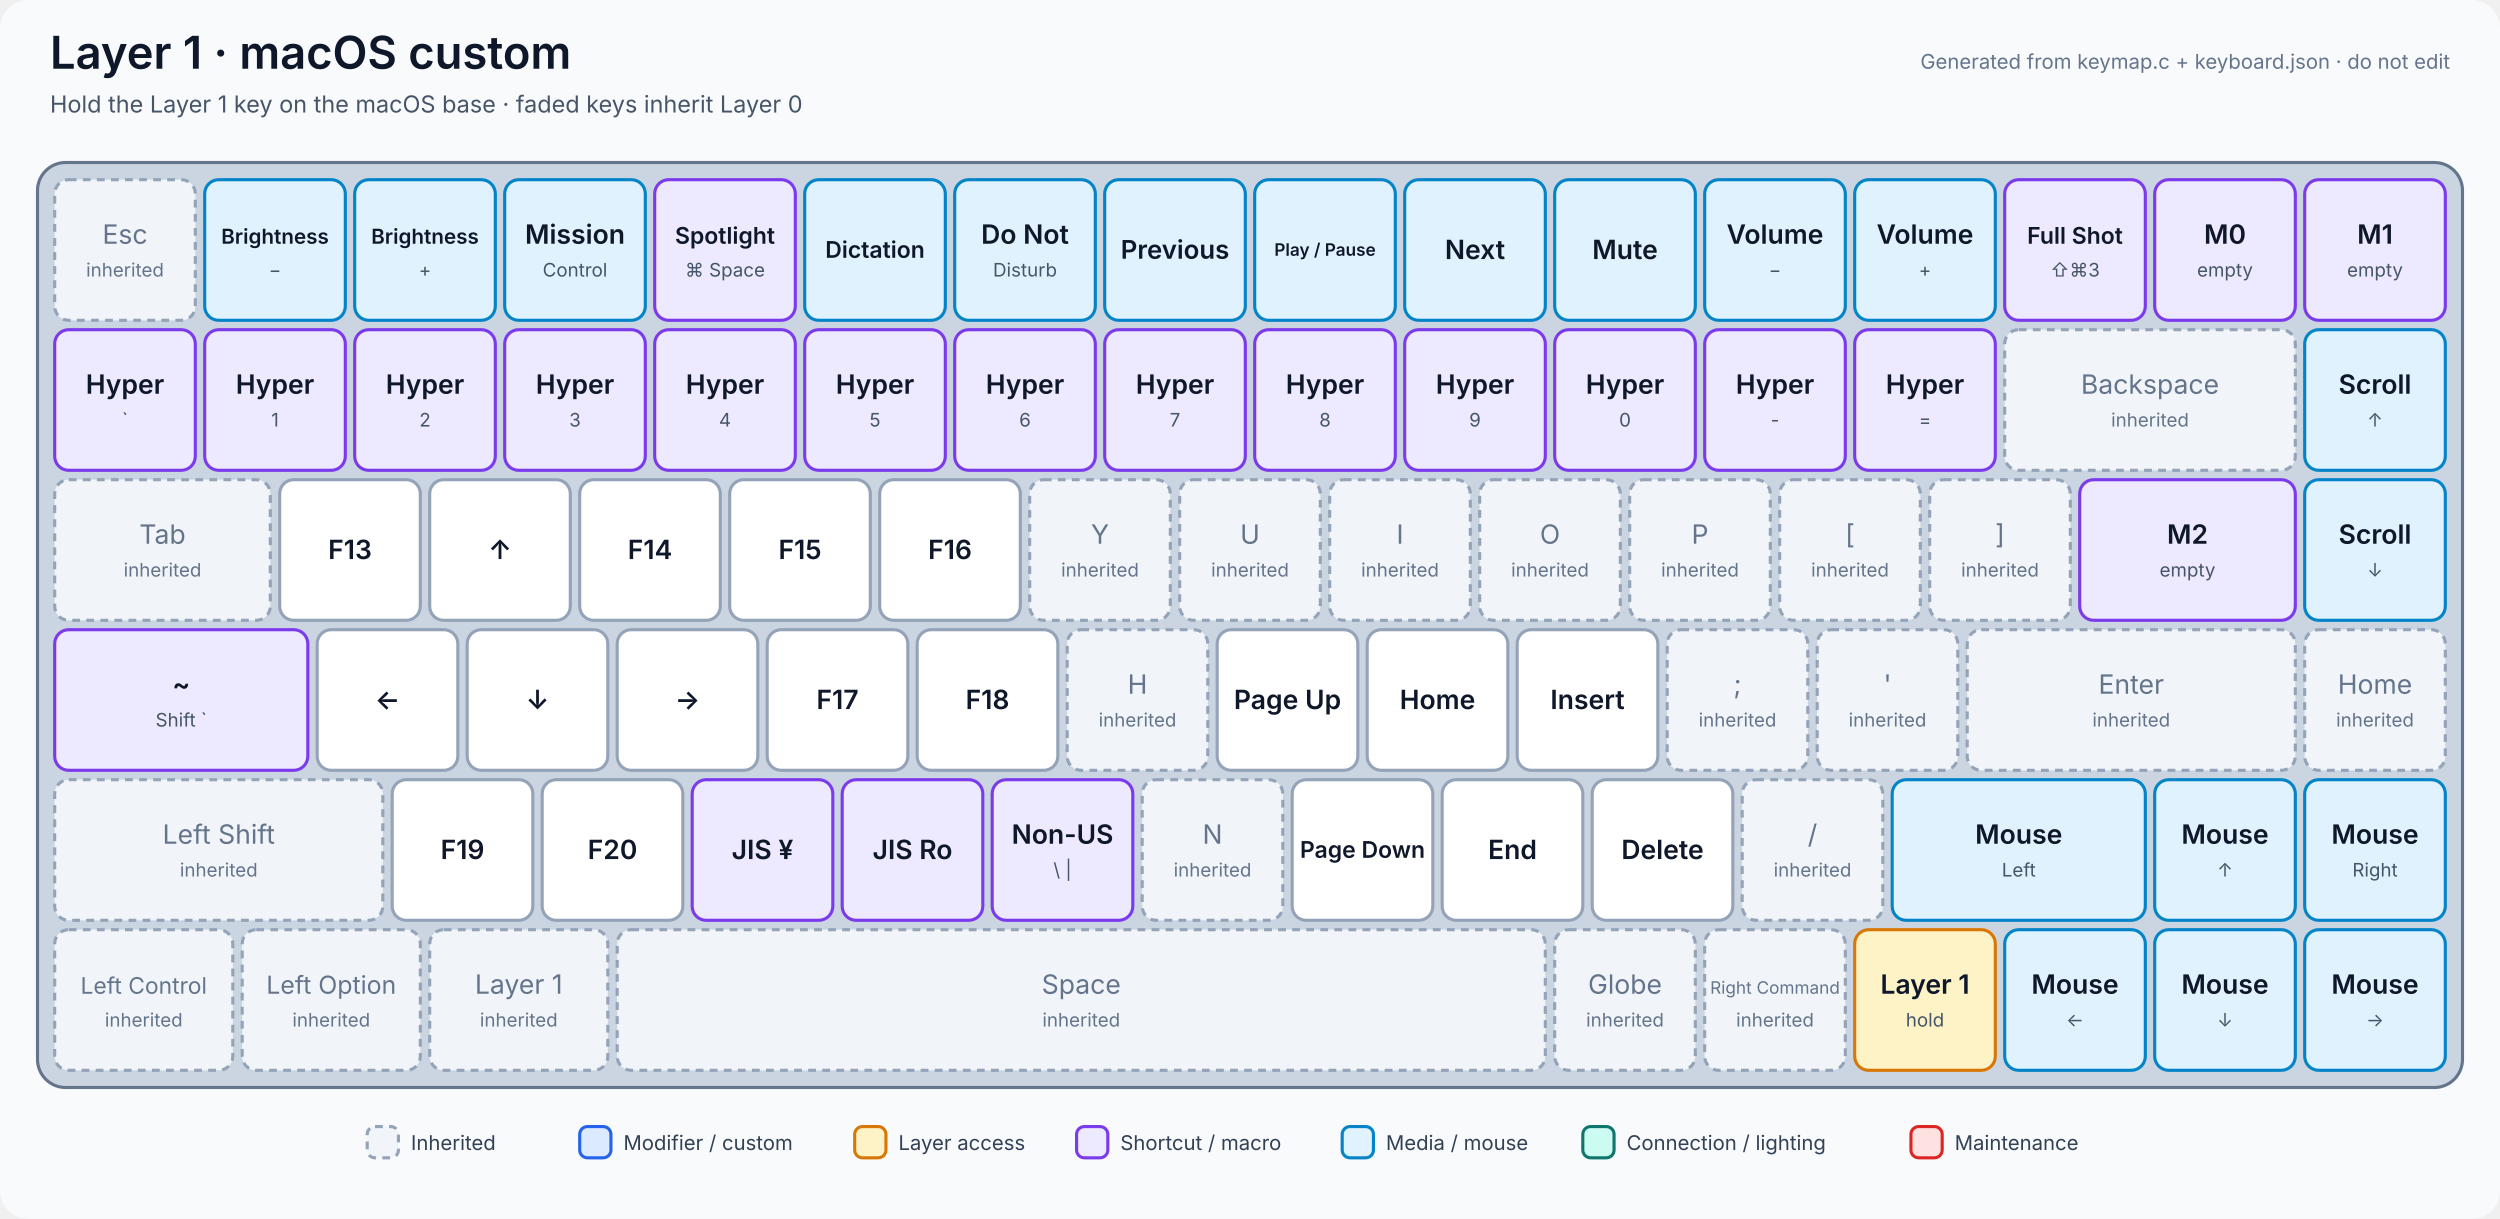
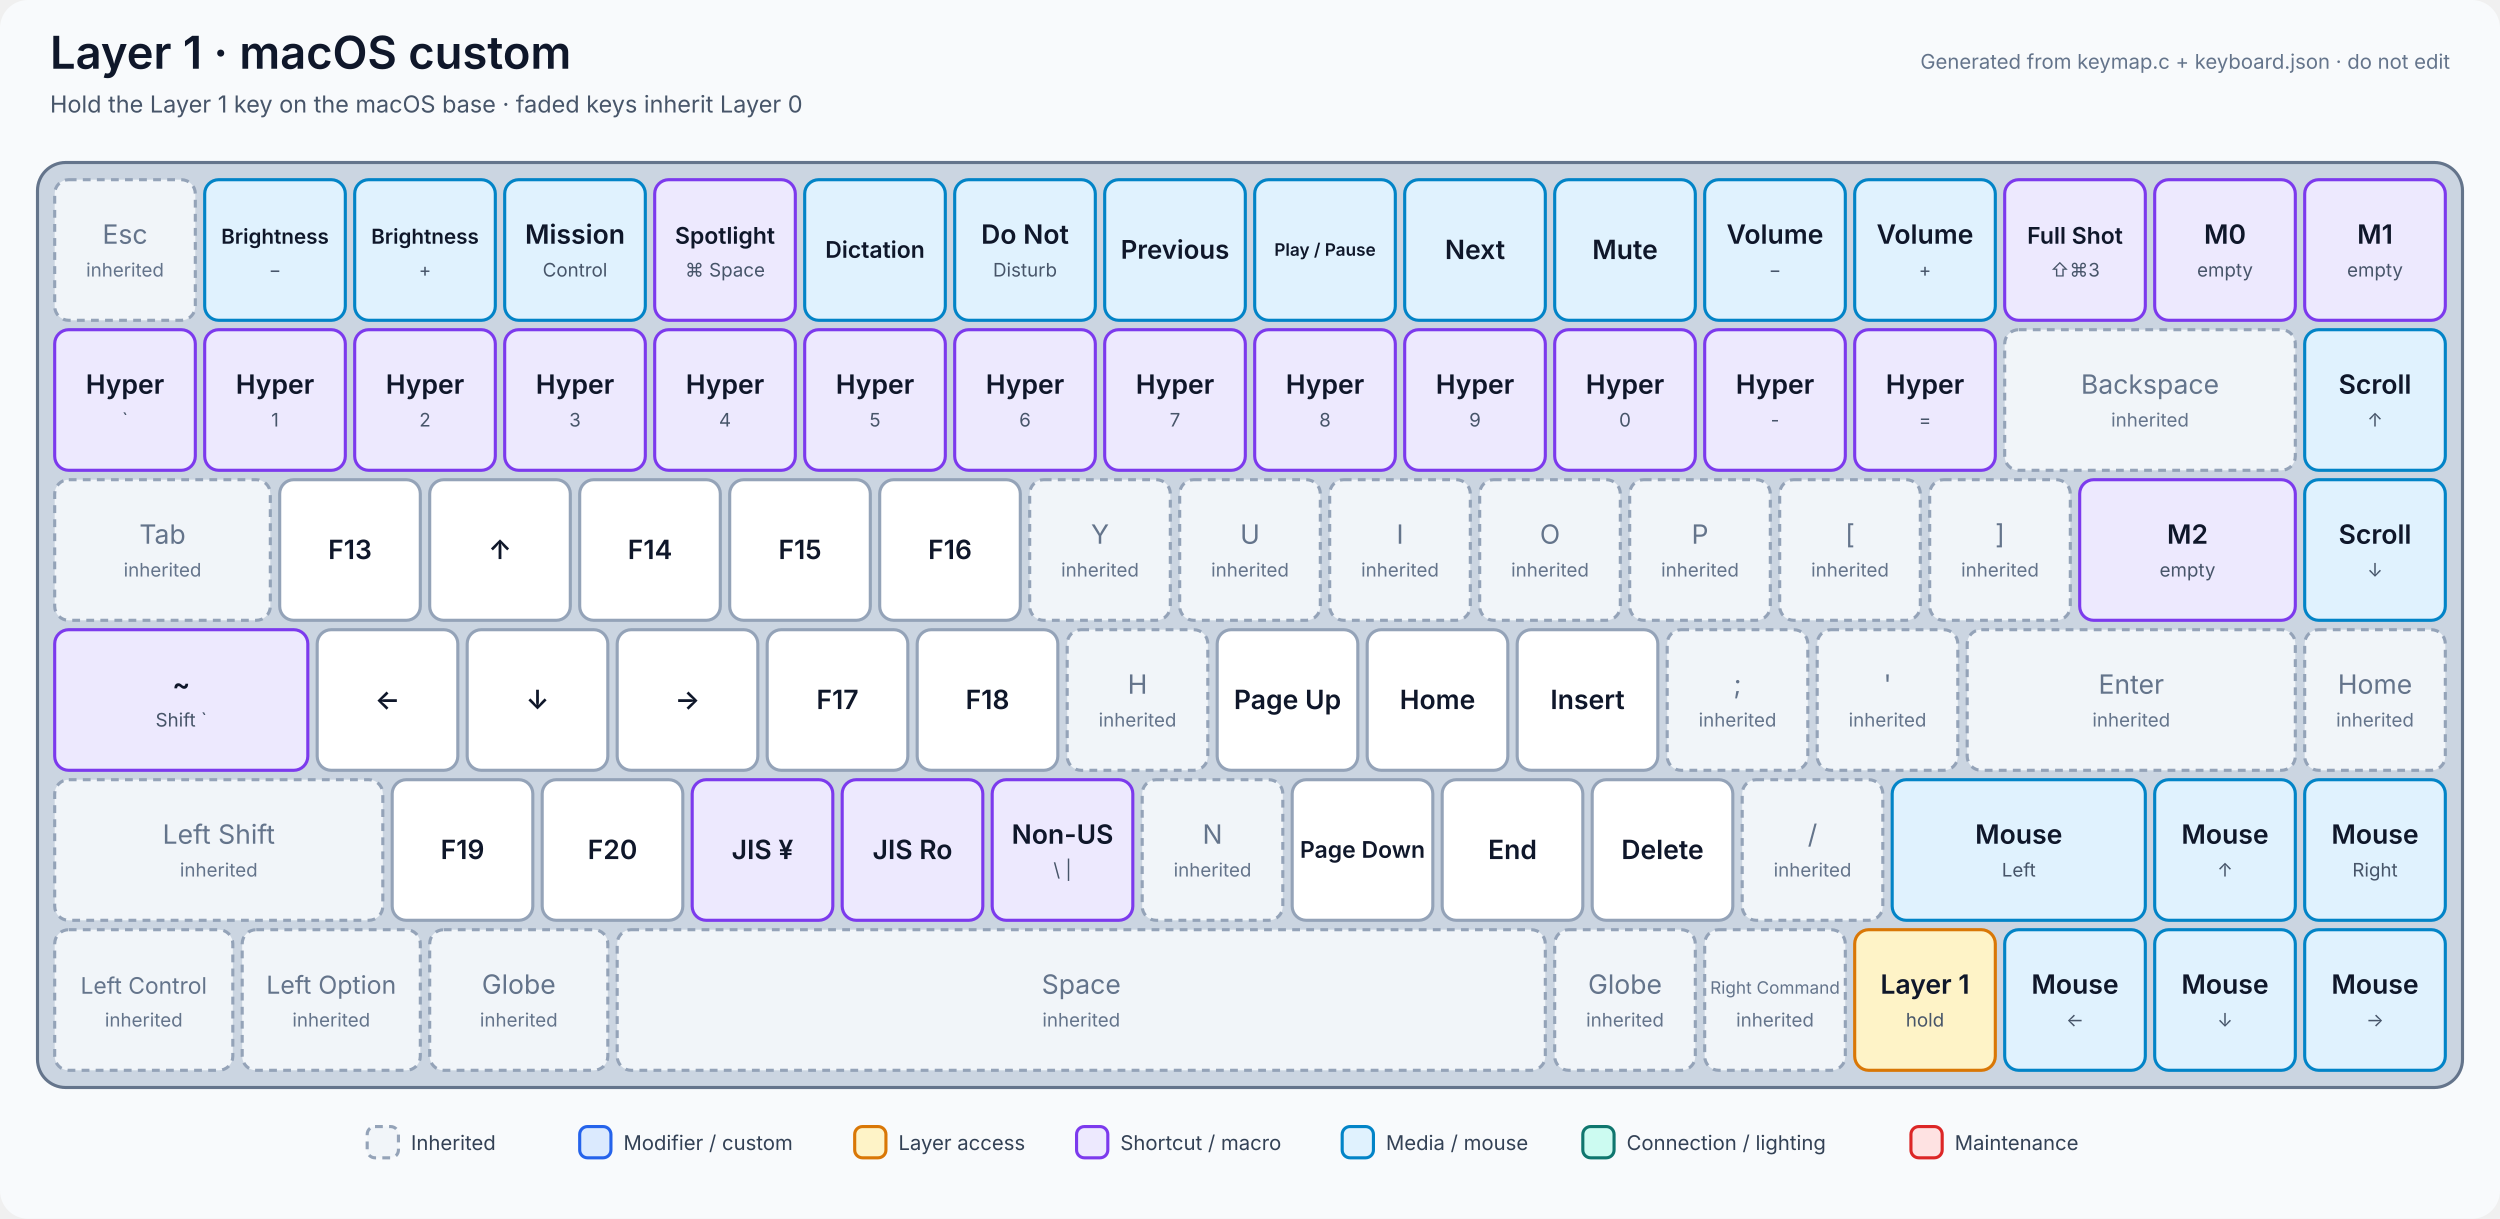
<svg xmlns="http://www.w3.org/2000/svg" width="1600" height="780" viewBox="0 0 1600 780" role="img" aria-labelledby="title desc">
  <style>
    .canvas { fill: #f8fafc; }
    .board { fill: #cbd5e1; stroke: #64748b; stroke-width: 2; }
    text { font-family: -apple-system, BlinkMacSystemFont, "Segoe UI", sans-serif; fill: #0f172a; }
    .doc-title { font-size: 29px; font-weight: 600; }
    .doc-subtitle { font-size: 15px; fill: #475569; }
    .source-note { font-size: 13px; fill: #64748b; text-anchor: end; }
    .key rect { stroke-width: 2; }
    .key-primary, .key-secondary { text-anchor: middle; dominant-baseline: auto; }
    .key-primary { font-weight: 600; }
    .key-secondary { fill: #475569; }
    .key-normal rect { fill: #ffffff; stroke: #94a3b8; }
    .key-inherited rect, .legend-swatch.key-inherited { fill: #f1f5f9; stroke: #94a3b8; stroke-dasharray: 5 4; }
    .key-inherited text { fill: #64748b; font-weight: 400; }
    .key-modifier rect, .legend-swatch.key-modifier { fill: #dbeafe; stroke: #2563eb; }
    .key-layer rect, .legend-swatch.key-layer { fill: #fef3c7; stroke: #d97706; }
    .key-shortcut rect, .legend-swatch.key-shortcut { fill: #ede9fe; stroke: #7c3aed; }
    .key-action rect, .legend-swatch.key-action { fill: #e0f2fe; stroke: #0284c7; }
    .key-hardware rect, .legend-swatch.key-hardware { fill: #ccfbf1; stroke: #0f766e; }
    .key-system rect, .legend-swatch.key-system { fill: #fee2e2; stroke: #dc2626; }
    .legend text { font-size: 13px; fill: #334155; }
    .legend-swatch { stroke-width: 2; }
  </style>
  <rect class="canvas" width="1600" height="780" rx="18" />
  <text class="doc-title" x="32" y="44">Layer 1 · macOS custom</text>
  <text class="doc-subtitle" x="32" y="72">Hold the Layer 1 key on the macOS base · faded keys inherit Layer 0</text>
  <text class="source-note" x="1568" y="44">Generated from keymap.c + keyboard.json · do not edit</text>
  <rect class="board" x="24" y="104" width="1552" height="592" rx="18" />
  <g class="key key-inherited">
    <rect x="35.0" y="115.0" width="90.0" height="90.0" rx="9" />
    <text class="key-primary" x="80.0" y="156.0" style="font-size:17.0px">Esc</text>
    <text class="key-secondary" x="80.0" y="177.0" style="font-size:12.0px">inherited</text>
  </g>
  <g class="key key-action">
    <rect x="131.0" y="115.0" width="90.0" height="90.0" rx="9" />
    <text class="key-primary" x="176.0" y="156.0" style="font-size:13.2px">Brightness</text>
    <text class="key-secondary" x="176.0" y="177.0" style="font-size:12.0px">−</text>
  </g>
  <g class="key key-action">
    <rect x="227.0" y="115.0" width="90.0" height="90.0" rx="9" />
    <text class="key-primary" x="272.0" y="156.0" style="font-size:13.2px">Brightness</text>
    <text class="key-secondary" x="272.0" y="177.0" style="font-size:12.0px">+</text>
  </g>
  <g class="key key-action">
    <rect x="323.0" y="115.0" width="90.0" height="90.0" rx="9" />
    <text class="key-primary" x="368.0" y="156.0" style="font-size:17.0px">Mission</text>
    <text class="key-secondary" x="368.0" y="177.0" style="font-size:12.0px">Control</text>
  </g>
  <g class="key key-shortcut">
    <rect x="419.0" y="115.0" width="90.0" height="90.0" rx="9" />
    <text class="key-primary" x="464.0" y="156.0" style="font-size:14.7px">Spotlight</text>
    <text class="key-secondary" x="464.0" y="177.0" style="font-size:12.0px">⌘ Space</text>
  </g>
  <g class="key key-action">
    <rect x="515.0" y="115.0" width="90.0" height="90.0" rx="9" />
    <text class="key-primary" x="560.0" y="165.0" style="font-size:14.7px">Dictation</text>
  </g>
  <g class="key key-action">
    <rect x="611.0" y="115.0" width="90.0" height="90.0" rx="9" />
    <text class="key-primary" x="656.0" y="156.0" style="font-size:17.0px">Do Not</text>
    <text class="key-secondary" x="656.0" y="177.0" style="font-size:12.0px">Disturb</text>
  </g>
  <g class="key key-action">
    <rect x="707.0" y="115.0" width="90.0" height="90.0" rx="9" />
    <text class="key-primary" x="752.0" y="165.6" style="font-size:16.5px">Previous</text>
  </g>
  <g class="key key-action">
    <rect x="803.0" y="115.0" width="90.0" height="90.0" rx="9" />
    <text class="key-primary" x="848.0" y="163.7" style="font-size:11.0px">Play / Pause</text>
  </g>
  <g class="key key-action">
    <rect x="899.0" y="115.0" width="90.0" height="90.0" rx="9" />
    <text class="key-primary" x="944.0" y="165.8" style="font-size:17.0px">Next</text>
  </g>
  <g class="key key-action">
    <rect x="995.0" y="115.0" width="90.0" height="90.0" rx="9" />
    <text class="key-primary" x="1040.0" y="165.8" style="font-size:17.0px">Mute</text>
  </g>
  <g class="key key-action">
    <rect x="1091.0" y="115.0" width="90.0" height="90.0" rx="9" />
    <text class="key-primary" x="1136.0" y="156.0" style="font-size:17.0px">Volume</text>
    <text class="key-secondary" x="1136.0" y="177.0" style="font-size:12.0px">−</text>
  </g>
  <g class="key key-action">
    <rect x="1187.0" y="115.0" width="90.0" height="90.0" rx="9" />
    <text class="key-primary" x="1232.0" y="156.0" style="font-size:17.0px">Volume</text>
    <text class="key-secondary" x="1232.0" y="177.0" style="font-size:12.0px">+</text>
  </g>
  <g class="key key-shortcut">
    <rect x="1283.0" y="115.0" width="90.0" height="90.0" rx="9" />
    <text class="key-primary" x="1328.0" y="156.0" style="font-size:14.7px">Full Shot</text>
    <text class="key-secondary" x="1328.0" y="177.0" style="font-size:12.0px">⇧⌘3</text>
  </g>
  <g class="key key-shortcut">
    <rect x="1379.0" y="115.0" width="90.0" height="90.0" rx="9" />
    <text class="key-primary" x="1424.0" y="156.0" style="font-size:17.0px">M0</text>
    <text class="key-secondary" x="1424.0" y="177.0" style="font-size:12.0px">empty</text>
  </g>
  <g class="key key-shortcut">
    <rect x="1475.0" y="115.0" width="90.0" height="90.0" rx="9" />
    <text class="key-primary" x="1520.0" y="156.0" style="font-size:17.0px">M1</text>
    <text class="key-secondary" x="1520.0" y="177.0" style="font-size:12.0px">empty</text>
  </g>
  <g class="key key-shortcut">
    <rect x="35.0" y="211.0" width="90.0" height="90.0" rx="9" />
    <text class="key-primary" x="80.0" y="252.0" style="font-size:17.0px">Hyper</text>
    <text class="key-secondary" x="80.0" y="273.0" style="font-size:12.0px">`</text>
  </g>
  <g class="key key-shortcut">
    <rect x="131.0" y="211.0" width="90.0" height="90.0" rx="9" />
    <text class="key-primary" x="176.0" y="252.0" style="font-size:17.0px">Hyper</text>
    <text class="key-secondary" x="176.0" y="273.0" style="font-size:12.0px">1</text>
  </g>
  <g class="key key-shortcut">
    <rect x="227.0" y="211.0" width="90.0" height="90.0" rx="9" />
    <text class="key-primary" x="272.0" y="252.0" style="font-size:17.0px">Hyper</text>
    <text class="key-secondary" x="272.0" y="273.0" style="font-size:12.0px">2</text>
  </g>
  <g class="key key-shortcut">
    <rect x="323.0" y="211.0" width="90.0" height="90.0" rx="9" />
    <text class="key-primary" x="368.0" y="252.0" style="font-size:17.0px">Hyper</text>
    <text class="key-secondary" x="368.0" y="273.0" style="font-size:12.0px">3</text>
  </g>
  <g class="key key-shortcut">
    <rect x="419.0" y="211.0" width="90.0" height="90.0" rx="9" />
    <text class="key-primary" x="464.0" y="252.0" style="font-size:17.0px">Hyper</text>
    <text class="key-secondary" x="464.0" y="273.0" style="font-size:12.0px">4</text>
  </g>
  <g class="key key-shortcut">
    <rect x="515.0" y="211.0" width="90.0" height="90.0" rx="9" />
    <text class="key-primary" x="560.0" y="252.0" style="font-size:17.0px">Hyper</text>
    <text class="key-secondary" x="560.0" y="273.0" style="font-size:12.0px">5</text>
  </g>
  <g class="key key-shortcut">
    <rect x="611.0" y="211.0" width="90.0" height="90.0" rx="9" />
    <text class="key-primary" x="656.0" y="252.0" style="font-size:17.0px">Hyper</text>
    <text class="key-secondary" x="656.0" y="273.0" style="font-size:12.0px">6</text>
  </g>
  <g class="key key-shortcut">
    <rect x="707.0" y="211.0" width="90.0" height="90.0" rx="9" />
    <text class="key-primary" x="752.0" y="252.0" style="font-size:17.0px">Hyper</text>
    <text class="key-secondary" x="752.0" y="273.0" style="font-size:12.0px">7</text>
  </g>
  <g class="key key-shortcut">
    <rect x="803.0" y="211.0" width="90.0" height="90.0" rx="9" />
    <text class="key-primary" x="848.0" y="252.0" style="font-size:17.0px">Hyper</text>
    <text class="key-secondary" x="848.0" y="273.0" style="font-size:12.0px">8</text>
  </g>
  <g class="key key-shortcut">
    <rect x="899.0" y="211.0" width="90.0" height="90.0" rx="9" />
    <text class="key-primary" x="944.0" y="252.0" style="font-size:17.0px">Hyper</text>
    <text class="key-secondary" x="944.0" y="273.0" style="font-size:12.0px">9</text>
  </g>
  <g class="key key-shortcut">
    <rect x="995.0" y="211.0" width="90.0" height="90.0" rx="9" />
    <text class="key-primary" x="1040.0" y="252.0" style="font-size:17.0px">Hyper</text>
    <text class="key-secondary" x="1040.0" y="273.0" style="font-size:12.0px">0</text>
  </g>
  <g class="key key-shortcut">
    <rect x="1091.0" y="211.0" width="90.0" height="90.0" rx="9" />
    <text class="key-primary" x="1136.0" y="252.0" style="font-size:17.0px">Hyper</text>
    <text class="key-secondary" x="1136.0" y="273.0" style="font-size:12.0px">-</text>
  </g>
  <g class="key key-shortcut">
    <rect x="1187.0" y="211.0" width="90.0" height="90.0" rx="9" />
    <text class="key-primary" x="1232.0" y="252.0" style="font-size:17.0px">Hyper</text>
    <text class="key-secondary" x="1232.0" y="273.0" style="font-size:12.0px">=</text>
  </g>
  <g class="key key-inherited">
    <rect x="1283.0" y="211.0" width="186.0" height="90.0" rx="9" />
    <text class="key-primary" x="1376.0" y="252.0" style="font-size:17.0px">Backspace</text>
    <text class="key-secondary" x="1376.0" y="273.0" style="font-size:12.0px">inherited</text>
  </g>
  <g class="key key-action">
    <rect x="1475.0" y="211.0" width="90.0" height="90.0" rx="9" />
    <text class="key-primary" x="1520.0" y="252.0" style="font-size:17.0px">Scroll</text>
    <text class="key-secondary" x="1520.0" y="273.0" style="font-size:12.0px">↑</text>
  </g>
  <g class="key key-inherited">
    <rect x="35.0" y="307.0" width="138.0" height="90.0" rx="9" />
    <text class="key-primary" x="104.0" y="348.0" style="font-size:17.0px">Tab</text>
    <text class="key-secondary" x="104.0" y="369.0" style="font-size:12.0px">inherited</text>
  </g>
  <g class="key key-normal">
    <rect x="179.0" y="307.0" width="90.0" height="90.0" rx="9" />
    <text class="key-primary" x="224.0" y="357.8" style="font-size:17.0px">F13</text>
  </g>
  <g class="key key-normal">
    <rect x="275.0" y="307.0" width="90.0" height="90.0" rx="9" />
    <text class="key-primary" x="320.0" y="357.8" style="font-size:17.0px">↑</text>
  </g>
  <g class="key key-normal">
    <rect x="371.0" y="307.0" width="90.0" height="90.0" rx="9" />
    <text class="key-primary" x="416.0" y="357.8" style="font-size:17.0px">F14</text>
  </g>
  <g class="key key-normal">
    <rect x="467.0" y="307.0" width="90.0" height="90.0" rx="9" />
    <text class="key-primary" x="512.0" y="357.8" style="font-size:17.0px">F15</text>
  </g>
  <g class="key key-normal">
    <rect x="563.0" y="307.0" width="90.0" height="90.0" rx="9" />
    <text class="key-primary" x="608.0" y="357.8" style="font-size:17.0px">F16</text>
  </g>
  <g class="key key-inherited">
    <rect x="659.0" y="307.0" width="90.0" height="90.0" rx="9" />
    <text class="key-primary" x="704.0" y="348.0" style="font-size:17.0px">Y</text>
    <text class="key-secondary" x="704.0" y="369.0" style="font-size:12.0px">inherited</text>
  </g>
  <g class="key key-inherited">
    <rect x="755.0" y="307.0" width="90.0" height="90.0" rx="9" />
    <text class="key-primary" x="800.0" y="348.0" style="font-size:17.0px">U</text>
    <text class="key-secondary" x="800.0" y="369.0" style="font-size:12.0px">inherited</text>
  </g>
  <g class="key key-inherited">
    <rect x="851.0" y="307.0" width="90.0" height="90.0" rx="9" />
    <text class="key-primary" x="896.0" y="348.0" style="font-size:17.0px">I</text>
    <text class="key-secondary" x="896.0" y="369.0" style="font-size:12.0px">inherited</text>
  </g>
  <g class="key key-inherited">
    <rect x="947.0" y="307.0" width="90.0" height="90.0" rx="9" />
    <text class="key-primary" x="992.0" y="348.0" style="font-size:17.0px">O</text>
    <text class="key-secondary" x="992.0" y="369.0" style="font-size:12.0px">inherited</text>
  </g>
  <g class="key key-inherited">
    <rect x="1043.0" y="307.0" width="90.0" height="90.0" rx="9" />
    <text class="key-primary" x="1088.0" y="348.0" style="font-size:17.0px">P</text>
    <text class="key-secondary" x="1088.0" y="369.0" style="font-size:12.0px">inherited</text>
  </g>
  <g class="key key-inherited">
    <rect x="1139.0" y="307.0" width="90.0" height="90.0" rx="9" />
    <text class="key-primary" x="1184.0" y="348.0" style="font-size:17.0px">[</text>
    <text class="key-secondary" x="1184.0" y="369.0" style="font-size:12.0px">inherited</text>
  </g>
  <g class="key key-inherited">
    <rect x="1235.0" y="307.0" width="90.0" height="90.0" rx="9" />
    <text class="key-primary" x="1280.0" y="348.0" style="font-size:17.0px">]</text>
    <text class="key-secondary" x="1280.0" y="369.0" style="font-size:12.0px">inherited</text>
  </g>
  <g class="key key-shortcut">
    <rect x="1331.0" y="307.0" width="138.0" height="90.0" rx="9" />
    <text class="key-primary" x="1400.0" y="348.0" style="font-size:17.0px">M2</text>
    <text class="key-secondary" x="1400.0" y="369.0" style="font-size:12.0px">empty</text>
  </g>
  <g class="key key-action">
    <rect x="1475.0" y="307.0" width="90.0" height="90.0" rx="9" />
    <text class="key-primary" x="1520.0" y="348.0" style="font-size:17.0px">Scroll</text>
    <text class="key-secondary" x="1520.0" y="369.0" style="font-size:12.0px">↓</text>
  </g>
  <g class="key key-shortcut">
    <rect x="35.0" y="403.0" width="162.0" height="90.0" rx="9" />
    <text class="key-primary" x="116.0" y="444.0" style="font-size:17.0px">~</text>
    <text class="key-secondary" x="116.0" y="465.0" style="font-size:12.0px">Shift `</text>
  </g>
  <g class="key key-normal">
    <rect x="203.0" y="403.0" width="90.0" height="90.0" rx="9" />
    <text class="key-primary" x="248.0" y="453.8" style="font-size:17.0px">←</text>
  </g>
  <g class="key key-normal">
    <rect x="299.0" y="403.0" width="90.0" height="90.0" rx="9" />
    <text class="key-primary" x="344.0" y="453.8" style="font-size:17.0px">↓</text>
  </g>
  <g class="key key-normal">
    <rect x="395.0" y="403.0" width="90.0" height="90.0" rx="9" />
    <text class="key-primary" x="440.0" y="453.8" style="font-size:17.0px">→</text>
  </g>
  <g class="key key-normal">
    <rect x="491.0" y="403.0" width="90.0" height="90.0" rx="9" />
    <text class="key-primary" x="536.0" y="453.8" style="font-size:17.0px">F17</text>
  </g>
  <g class="key key-normal">
    <rect x="587.0" y="403.0" width="90.0" height="90.0" rx="9" />
    <text class="key-primary" x="632.0" y="453.8" style="font-size:17.0px">F18</text>
  </g>
  <g class="key key-inherited">
    <rect x="683.0" y="403.0" width="90.0" height="90.0" rx="9" />
    <text class="key-primary" x="728.0" y="444.0" style="font-size:17.0px">H</text>
    <text class="key-secondary" x="728.0" y="465.0" style="font-size:12.0px">inherited</text>
  </g>
  <g class="key key-normal">
    <rect x="779.0" y="403.0" width="90.0" height="90.0" rx="9" />
    <text class="key-primary" x="824.0" y="453.8" style="font-size:17.0px">Page Up</text>
  </g>
  <g class="key key-normal">
    <rect x="875.0" y="403.0" width="90.0" height="90.0" rx="9" />
    <text class="key-primary" x="920.0" y="453.8" style="font-size:17.0px">Home</text>
  </g>
  <g class="key key-normal">
    <rect x="971.0" y="403.0" width="90.0" height="90.0" rx="9" />
    <text class="key-primary" x="1016.0" y="453.8" style="font-size:17.0px">Insert</text>
  </g>
  <g class="key key-inherited">
    <rect x="1067.0" y="403.0" width="90.0" height="90.0" rx="9" />
    <text class="key-primary" x="1112.0" y="444.0" style="font-size:17.0px">;</text>
    <text class="key-secondary" x="1112.0" y="465.0" style="font-size:12.0px">inherited</text>
  </g>
  <g class="key key-inherited">
    <rect x="1163.0" y="403.0" width="90.0" height="90.0" rx="9" />
    <text class="key-primary" x="1208.0" y="444.0" style="font-size:17.0px">'</text>
    <text class="key-secondary" x="1208.0" y="465.0" style="font-size:12.0px">inherited</text>
  </g>
  <g class="key key-inherited">
    <rect x="1259.0" y="403.0" width="210.0" height="90.0" rx="9" />
    <text class="key-primary" x="1364.0" y="444.0" style="font-size:17.0px">Enter</text>
    <text class="key-secondary" x="1364.0" y="465.0" style="font-size:12.0px">inherited</text>
  </g>
  <g class="key key-inherited">
    <rect x="1475.0" y="403.0" width="90.0" height="90.0" rx="9" />
    <text class="key-primary" x="1520.0" y="444.0" style="font-size:17.0px">Home</text>
    <text class="key-secondary" x="1520.0" y="465.0" style="font-size:12.0px">inherited</text>
  </g>
  <g class="key key-inherited">
    <rect x="35.0" y="499.0" width="210.0" height="90.0" rx="9" />
    <text class="key-primary" x="140.0" y="540.0" style="font-size:17.0px">Left Shift</text>
    <text class="key-secondary" x="140.0" y="561.0" style="font-size:12.0px">inherited</text>
  </g>
  <g class="key key-normal">
    <rect x="251.0" y="499.0" width="90.0" height="90.0" rx="9" />
    <text class="key-primary" x="296.0" y="549.8" style="font-size:17.0px">F19</text>
  </g>
  <g class="key key-normal">
    <rect x="347.0" y="499.0" width="90.0" height="90.0" rx="9" />
    <text class="key-primary" x="392.0" y="549.8" style="font-size:17.0px">F20</text>
  </g>
  <g class="key key-shortcut">
    <rect x="443.0" y="499.0" width="90.0" height="90.0" rx="9" />
    <text class="key-primary" x="488.0" y="549.8" style="font-size:17.0px">JIS ¥</text>
  </g>
  <g class="key key-shortcut">
    <rect x="539.0" y="499.0" width="90.0" height="90.0" rx="9" />
    <text class="key-primary" x="584.0" y="549.8" style="font-size:17.0px">JIS Ro</text>
  </g>
  <g class="key key-shortcut">
    <rect x="635.0" y="499.0" width="90.0" height="90.0" rx="9" />
    <text class="key-primary" x="680.0" y="540.0" style="font-size:17.0px">Non-US</text>
    <text class="key-secondary" x="680.0" y="561.0" style="font-size:12.0px">\ |</text>
  </g>
  <g class="key key-inherited">
    <rect x="731.0" y="499.0" width="90.0" height="90.0" rx="9" />
    <text class="key-primary" x="776.0" y="540.0" style="font-size:17.0px">N</text>
    <text class="key-secondary" x="776.0" y="561.0" style="font-size:12.0px">inherited</text>
  </g>
  <g class="key key-normal">
    <rect x="827.0" y="499.0" width="90.0" height="90.0" rx="9" />
    <text class="key-primary" x="872.0" y="549.0" style="font-size:14.7px">Page Down</text>
  </g>
  <g class="key key-normal">
    <rect x="923.0" y="499.0" width="90.0" height="90.0" rx="9" />
    <text class="key-primary" x="968.0" y="549.8" style="font-size:17.0px">End</text>
  </g>
  <g class="key key-normal">
    <rect x="1019.0" y="499.0" width="90.0" height="90.0" rx="9" />
    <text class="key-primary" x="1064.0" y="549.8" style="font-size:17.0px">Delete</text>
  </g>
  <g class="key key-inherited">
    <rect x="1115.0" y="499.0" width="90.0" height="90.0" rx="9" />
    <text class="key-primary" x="1160.0" y="540.0" style="font-size:17.0px">/</text>
    <text class="key-secondary" x="1160.0" y="561.0" style="font-size:12.0px">inherited</text>
  </g>
  <g class="key key-action">
    <rect x="1211.0" y="499.0" width="162.0" height="90.0" rx="9" />
    <text class="key-primary" x="1292.0" y="540.0" style="font-size:17.0px">Mouse</text>
    <text class="key-secondary" x="1292.0" y="561.0" style="font-size:12.0px">Left</text>
  </g>
  <g class="key key-action">
    <rect x="1379.0" y="499.0" width="90.0" height="90.0" rx="9" />
    <text class="key-primary" x="1424.0" y="540.0" style="font-size:17.0px">Mouse</text>
    <text class="key-secondary" x="1424.0" y="561.0" style="font-size:12.0px">↑</text>
  </g>
  <g class="key key-action">
    <rect x="1475.0" y="499.0" width="90.0" height="90.0" rx="9" />
    <text class="key-primary" x="1520.0" y="540.0" style="font-size:17.0px">Mouse</text>
    <text class="key-secondary" x="1520.0" y="561.0" style="font-size:12.0px">Right</text>
  </g>
  <g class="key key-inherited">
    <rect x="35.0" y="595.0" width="114.0" height="90.0" rx="9" />
    <text class="key-primary" x="92.0" y="636.0" style="font-size:14.6px">Left Control</text>
    <text class="key-secondary" x="92.0" y="657.0" style="font-size:12.0px">inherited</text>
  </g>
  <g class="key key-inherited">
    <rect x="155.0" y="595.0" width="114.0" height="90.0" rx="9" />
    <text class="key-primary" x="212.0" y="636.0" style="font-size:15.9px">Left Option</text>
    <text class="key-secondary" x="212.0" y="657.0" style="font-size:12.0px">inherited</text>
  </g>
  <g class="key key-inherited">
    <rect x="275.0" y="595.0" width="114.0" height="90.0" rx="9" />
-     <text class="key-primary" x="332.0" y="636.0" style="font-size:17.0px">Layer 1</text>
+     <text class="key-primary" x="332.0" y="636.0" style="font-size:17.0px">Globe</text>
    <text class="key-secondary" x="332.0" y="657.0" style="font-size:12.0px">inherited</text>
  </g>
  <g class="key key-inherited">
    <rect x="395.0" y="595.0" width="594.0" height="90.0" rx="9" />
    <text class="key-primary" x="692.0" y="636.0" style="font-size:17.0px">Space</text>
    <text class="key-secondary" x="692.0" y="657.0" style="font-size:12.0px">inherited</text>
  </g>
  <g class="key key-inherited">
    <rect x="995.0" y="595.0" width="90.0" height="90.0" rx="9" />
    <text class="key-primary" x="1040.0" y="636.0" style="font-size:17.0px">Globe</text>
    <text class="key-secondary" x="1040.0" y="657.0" style="font-size:12.0px">inherited</text>
  </g>
  <g class="key key-inherited">
    <rect x="1091.0" y="595.0" width="90.0" height="90.0" rx="9" />
    <text class="key-primary" x="1136.0" y="636.0" style="font-size:11.0px">Right Command</text>
    <text class="key-secondary" x="1136.0" y="657.0" style="font-size:12.0px">inherited</text>
  </g>
  <g class="key key-layer">
    <rect x="1187.0" y="595.0" width="90.0" height="90.0" rx="9" />
    <text class="key-primary" x="1232.0" y="636.0" style="font-size:17.0px">Layer 1</text>
    <text class="key-secondary" x="1232.0" y="657.0" style="font-size:12.0px">hold</text>
  </g>
  <g class="key key-action">
    <rect x="1283.0" y="595.0" width="90.0" height="90.0" rx="9" />
    <text class="key-primary" x="1328.0" y="636.0" style="font-size:17.0px">Mouse</text>
    <text class="key-secondary" x="1328.0" y="657.0" style="font-size:12.0px">←</text>
  </g>
  <g class="key key-action">
    <rect x="1379.0" y="595.0" width="90.0" height="90.0" rx="9" />
    <text class="key-primary" x="1424.0" y="636.0" style="font-size:17.0px">Mouse</text>
    <text class="key-secondary" x="1424.0" y="657.0" style="font-size:12.0px">↓</text>
  </g>
  <g class="key key-action">
    <rect x="1475.0" y="595.0" width="90.0" height="90.0" rx="9" />
    <text class="key-primary" x="1520.0" y="636.0" style="font-size:17.0px">Mouse</text>
    <text class="key-secondary" x="1520.0" y="657.0" style="font-size:12.0px">→</text>
  </g>
  <g class="legend" aria-label="Key category legend">
    <rect class="legend-swatch key-inherited" x="235.0" y="721" width="20" height="20" rx="5" />
    <text x="263.0" y="736">Inherited</text>
    <rect class="legend-swatch key-modifier" x="371.0" y="721" width="20" height="20" rx="5" />
    <text x="399.0" y="736">Modifier / custom</text>
    <rect class="legend-swatch key-layer" x="547.0" y="721" width="20" height="20" rx="5" />
    <text x="575.0" y="736">Layer access</text>
    <rect class="legend-swatch key-shortcut" x="689.0" y="721" width="20" height="20" rx="5" />
    <text x="717.0" y="736">Shortcut / macro</text>
    <rect class="legend-swatch key-action" x="859.0" y="721" width="20" height="20" rx="5" />
    <text x="887.0" y="736">Media / mouse</text>
    <rect class="legend-swatch key-hardware" x="1013.0" y="721" width="20" height="20" rx="5" />
    <text x="1041.0" y="736">Connection / lighting</text>
    <rect class="legend-swatch key-system" x="1223.0" y="721" width="20" height="20" rx="5" />
    <text x="1251.0" y="736">Maintenance</text>
  </g>
</svg>
